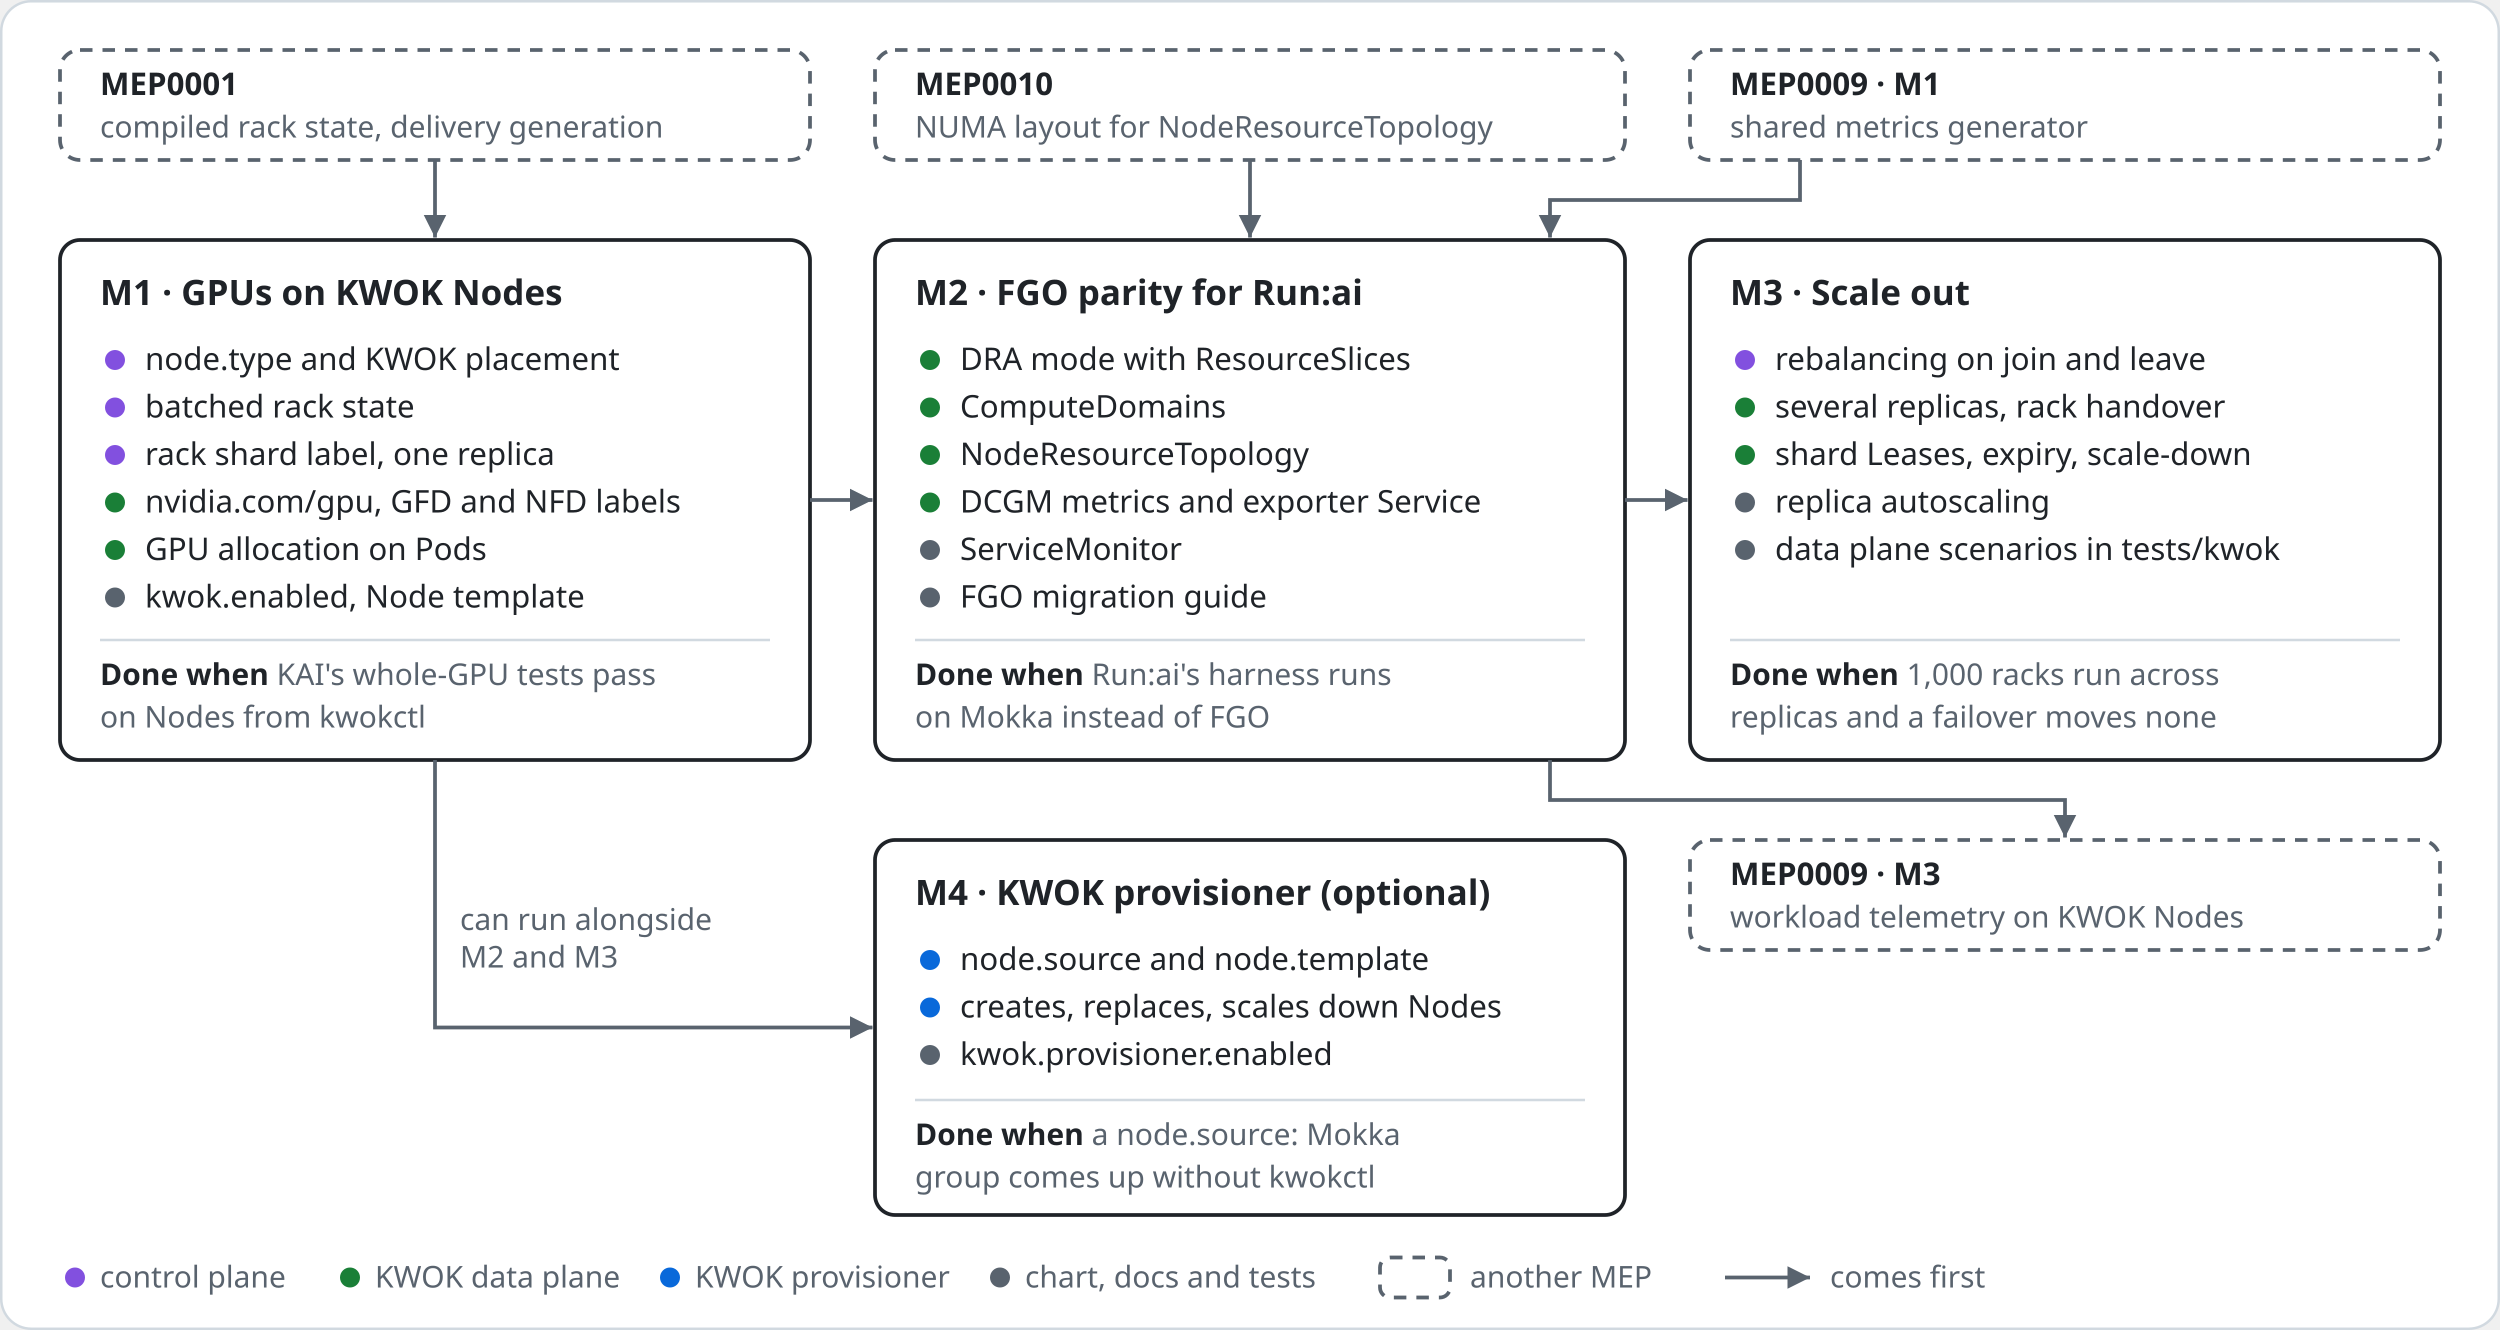
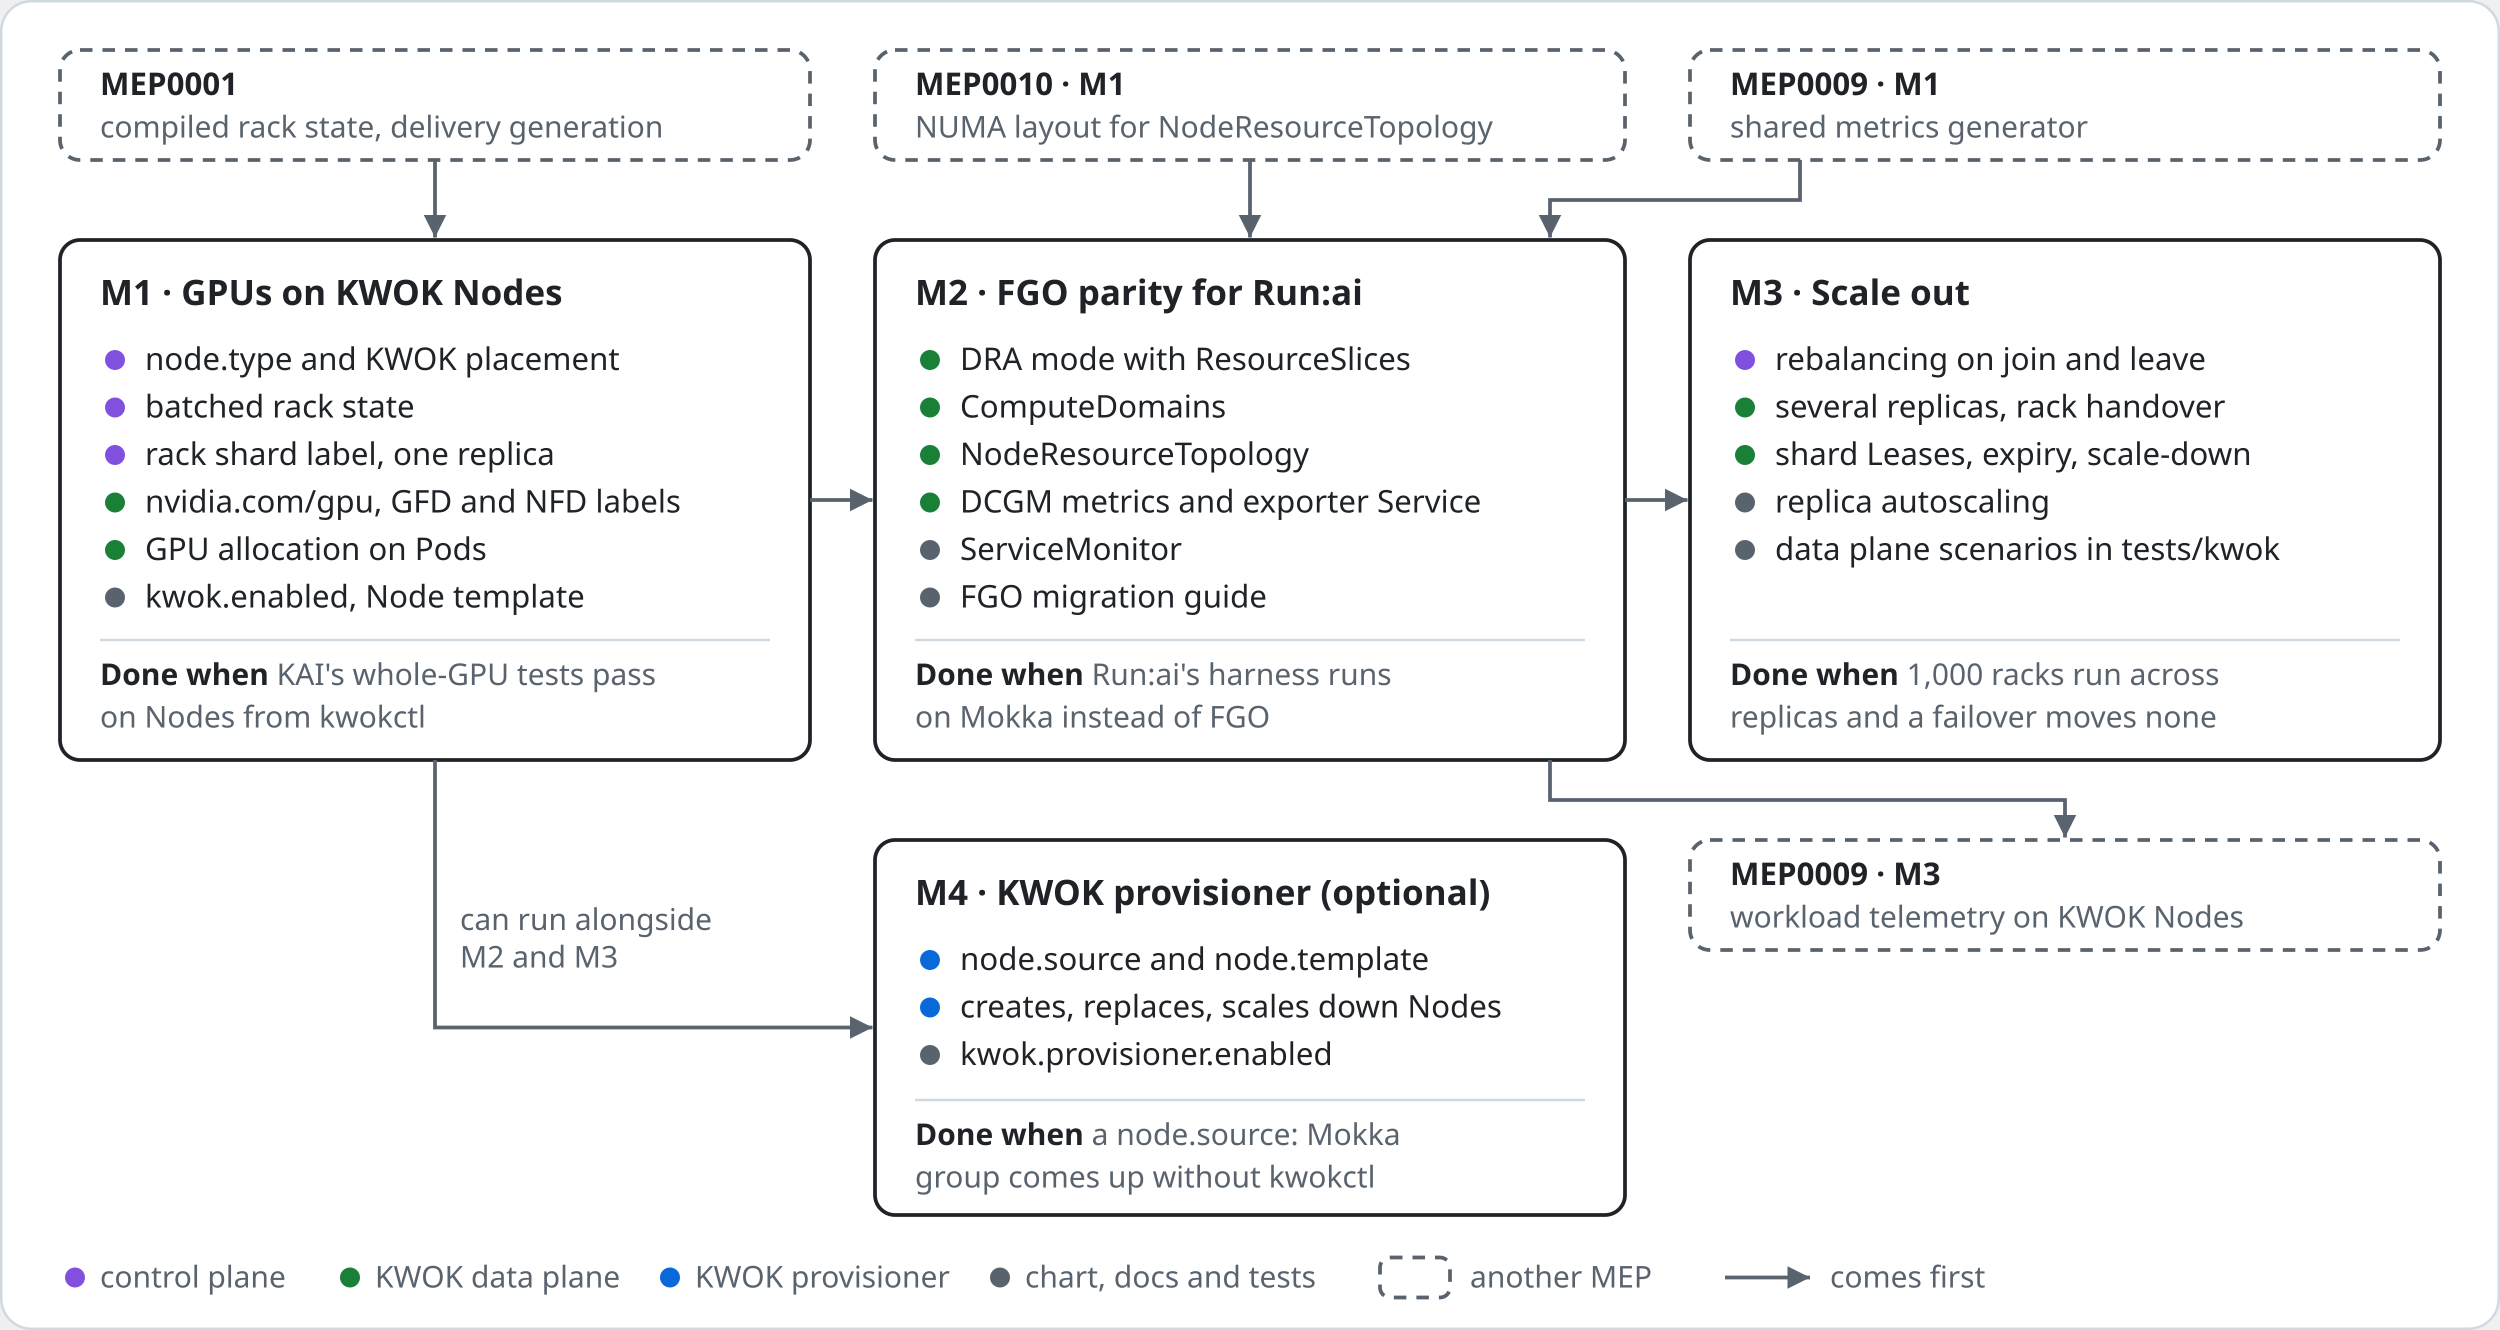
<svg xmlns="http://www.w3.org/2000/svg" viewBox="0 0 1000 532" width="1000" height="532" role="img" aria-labelledby="title desc">
  <style>
    .panel { fill: #ffffff; stroke: #d1d9e0; }
    text { font-family: -apple-system, BlinkMacSystemFont, "Segoe UI", "Noto Sans", Helvetica, Arial, sans-serif; fill: #1f2328; }
    .title { font-size: 14px; font-weight: 600; }
    .item { font-size: 12.5px; }
    .body { font-size: 12px; fill: #59636e; }
    .done { font-size: 12px; fill: #59636e; }
    .strong { font-weight: 600; fill: #1f2328; }
    .label { font-size: 12px; fill: #59636e; }
    .ms { fill: #ffffff; stroke: #1f2328; stroke-width: 1.5; }
    .ext { fill: #ffffff; stroke: #59636e; stroke-width: 1.5; stroke-dasharray: 5 4; }
    .rule { stroke: #d1d9e0; stroke-width: 1; }
    .wire { fill: none; stroke: #59636e; stroke-width: 1.5; }
    .head { fill: #59636e; }
    .cp { fill: #8250df; } .dp { fill: #1a7f37; } .prov { fill: #0969da; } .doc { fill: #59636e; }
    @media (prefers-color-scheme: dark) {
      .panel { fill: #0d1117; stroke: #3d444d; }
      text { fill: #f0f6fc; }
      .body, .done, .label { fill: #9198a1; }
      .strong { fill: #f0f6fc; }
      .ms { fill: #0d1117; stroke: #f0f6fc; }
      .ext { fill: #0d1117; stroke: #9198a1; }
      .rule { stroke: #3d444d; }
      .wire { stroke: #9198a1; }
      .head { fill: #9198a1; }
      .cp { fill: #ab7df8; } .dp { fill: #3fb950; } .prov { fill: #4493f8; } .doc { fill: #9198a1; }
    }
  </style>
  <defs>
    <marker id="arrow" viewBox="0 0 10 10" refX="10" refY="5" markerWidth="9" markerHeight="9" markerUnits="userSpaceOnUse" orient="auto">
      <path class="head" d="M0,0 L10,5 L0,10 z" />
    </marker>
  </defs>
  <rect class="panel" x="0.5" y="0.5" width="999" height="531" rx="12" />
  <rect class="ext" x="24" y="20" width="300" height="44" rx="8" />
  <text class="item strong" x="40" y="38">MEP0001</text>
  <text class="body" x="40" y="55">compiled rack state, delivery generation</text>
  <path class="wire" d="M174,64 V95" marker-end="url(#arrow)" />
  <rect class="ext" x="350" y="20" width="300" height="44" rx="8" />
-   <text class="item strong" x="366" y="38">MEP0010</text>
+   <text class="item strong" x="366" y="38">MEP0010 · M1</text>
  <text class="body" x="366" y="55">NUMA layout for NodeResourceTopology</text>
  <path class="wire" d="M500,64 V95" marker-end="url(#arrow)" />
  <rect class="ext" x="676" y="20" width="300" height="44" rx="8" />
  <text class="item strong" x="692" y="38">MEP0009 · M1</text>
  <text class="body" x="692" y="55">shared metrics generator</text>
  <path class="wire" d="M720,64 V80 H620 V95" marker-end="url(#arrow)" />
  <rect class="ms" x="24" y="96" width="300" height="208" rx="8" />
  <text class="title" x="40" y="122">M1 · GPUs on KWOK Nodes</text>
  <circle class="cp" cx="46" cy="144" r="4" />
  <text class="item" x="58" y="148">node.type and KWOK placement</text>
  <circle class="cp" cx="46" cy="163" r="4" />
  <text class="item" x="58" y="167">batched rack state</text>
  <circle class="cp" cx="46" cy="182" r="4" />
  <text class="item" x="58" y="186">rack shard label, one replica</text>
  <circle class="dp" cx="46" cy="201" r="4" />
  <text class="item" x="58" y="205">nvidia.com/gpu, GFD and NFD labels</text>
  <circle class="dp" cx="46" cy="220" r="4" />
  <text class="item" x="58" y="224">GPU allocation on Pods</text>
  <circle class="doc" cx="46" cy="239" r="4" />
  <text class="item" x="58" y="243">kwok.enabled, Node template</text>
  <line class="rule" x1="40" y1="256" x2="308" y2="256" />
  <text class="done" x="40" y="274">
    <tspan class="strong">Done when</tspan> KAI's whole-GPU tests pass</text>
  <text class="done" x="40" y="291">on Nodes from kwokctl</text>
  <rect class="ms" x="350" y="96" width="300" height="208" rx="8" />
  <text class="title" x="366" y="122">M2 · FGO parity for Run:ai</text>
  <circle class="dp" cx="372" cy="144" r="4" />
  <text class="item" x="384" y="148">DRA mode with ResourceSlices</text>
  <circle class="dp" cx="372" cy="163" r="4" />
  <text class="item" x="384" y="167">ComputeDomains</text>
  <circle class="dp" cx="372" cy="182" r="4" />
  <text class="item" x="384" y="186">NodeResourceTopology</text>
  <circle class="dp" cx="372" cy="201" r="4" />
  <text class="item" x="384" y="205">DCGM metrics and exporter Service</text>
  <circle class="doc" cx="372" cy="220" r="4" />
  <text class="item" x="384" y="224">ServiceMonitor</text>
  <circle class="doc" cx="372" cy="239" r="4" />
  <text class="item" x="384" y="243">FGO migration guide</text>
  <line class="rule" x1="366" y1="256" x2="634" y2="256" />
  <text class="done" x="366" y="274">
    <tspan class="strong">Done when</tspan> Run:ai's harness runs</text>
  <text class="done" x="366" y="291">on Mokka instead of FGO</text>
  <rect class="ms" x="676" y="96" width="300" height="208" rx="8" />
  <text class="title" x="692" y="122">M3 · Scale out</text>
  <circle class="cp" cx="698" cy="144" r="4" />
  <text class="item" x="710" y="148">rebalancing on join and leave</text>
  <circle class="dp" cx="698" cy="163" r="4" />
  <text class="item" x="710" y="167">several replicas, rack handover</text>
  <circle class="dp" cx="698" cy="182" r="4" />
  <text class="item" x="710" y="186">shard Leases, expiry, scale-down</text>
  <circle class="doc" cx="698" cy="201" r="4" />
  <text class="item" x="710" y="205">replica autoscaling</text>
  <circle class="doc" cx="698" cy="220" r="4" />
  <text class="item" x="710" y="224">data plane scenarios in tests/kwok</text>
  <line class="rule" x1="692" y1="256" x2="960" y2="256" />
  <text class="done" x="692" y="274">
    <tspan class="strong">Done when</tspan> 1,000 racks run across</text>
  <text class="done" x="692" y="291">replicas and a failover moves none</text>
  <path class="wire" d="M324,200 H349" marker-end="url(#arrow)" />
  <path class="wire" d="M650,200 H675" marker-end="url(#arrow)" />
  <path class="wire" d="M174,304 V411 H349" marker-end="url(#arrow)" />
  <text class="label" x="184" y="372">can run alongside</text>
  <text class="label" x="184" y="387">M2 and M3</text>
  <rect class="ms" x="350" y="336" width="300" height="150" rx="8" />
  <text class="title" x="366" y="362">M4 · KWOK provisioner (optional)</text>
  <circle class="prov" cx="372" cy="384" r="4" />
  <text class="item" x="384" y="388">node.source and node.template</text>
  <circle class="prov" cx="372" cy="403" r="4" />
  <text class="item" x="384" y="407">creates, replaces, scales down Nodes</text>
  <circle class="doc" cx="372" cy="422" r="4" />
  <text class="item" x="384" y="426">kwok.provisioner.enabled</text>
  <line class="rule" x1="366" y1="440" x2="634" y2="440" />
  <text class="done" x="366" y="458">
    <tspan class="strong">Done when</tspan> a node.source: Mokka</text>
  <text class="done" x="366" y="475">group comes up without kwokctl</text>
  <path class="wire" d="M620,304 V320 H826 V335" marker-end="url(#arrow)" />
  <rect class="ext" x="676" y="336" width="300" height="44" rx="8" />
  <text class="item strong" x="692" y="354">MEP0009 · M3</text>
  <text class="body" x="692" y="371">workload telemetry on KWOK Nodes</text>
  <circle class="cp" cx="30" cy="511" r="4" />
  <text class="label" x="40" y="515">control plane</text>
  <circle class="dp" cx="140" cy="511" r="4" />
  <text class="label" x="150" y="515">KWOK data plane</text>
  <circle class="prov" cx="268" cy="511" r="4" />
  <text class="label" x="278" y="515">KWOK provisioner</text>
  <circle class="doc" cx="400" cy="511" r="4" />
  <text class="label" x="410" y="515">chart, docs and tests</text>
  <rect class="ext" x="552" y="503" width="28" height="16" rx="4" />
  <text class="label" x="588" y="515">another MEP</text>
  <path class="wire" d="M690,511 H724" marker-end="url(#arrow)" />
  <text class="label" x="732" y="515">comes first</text>
</svg>
